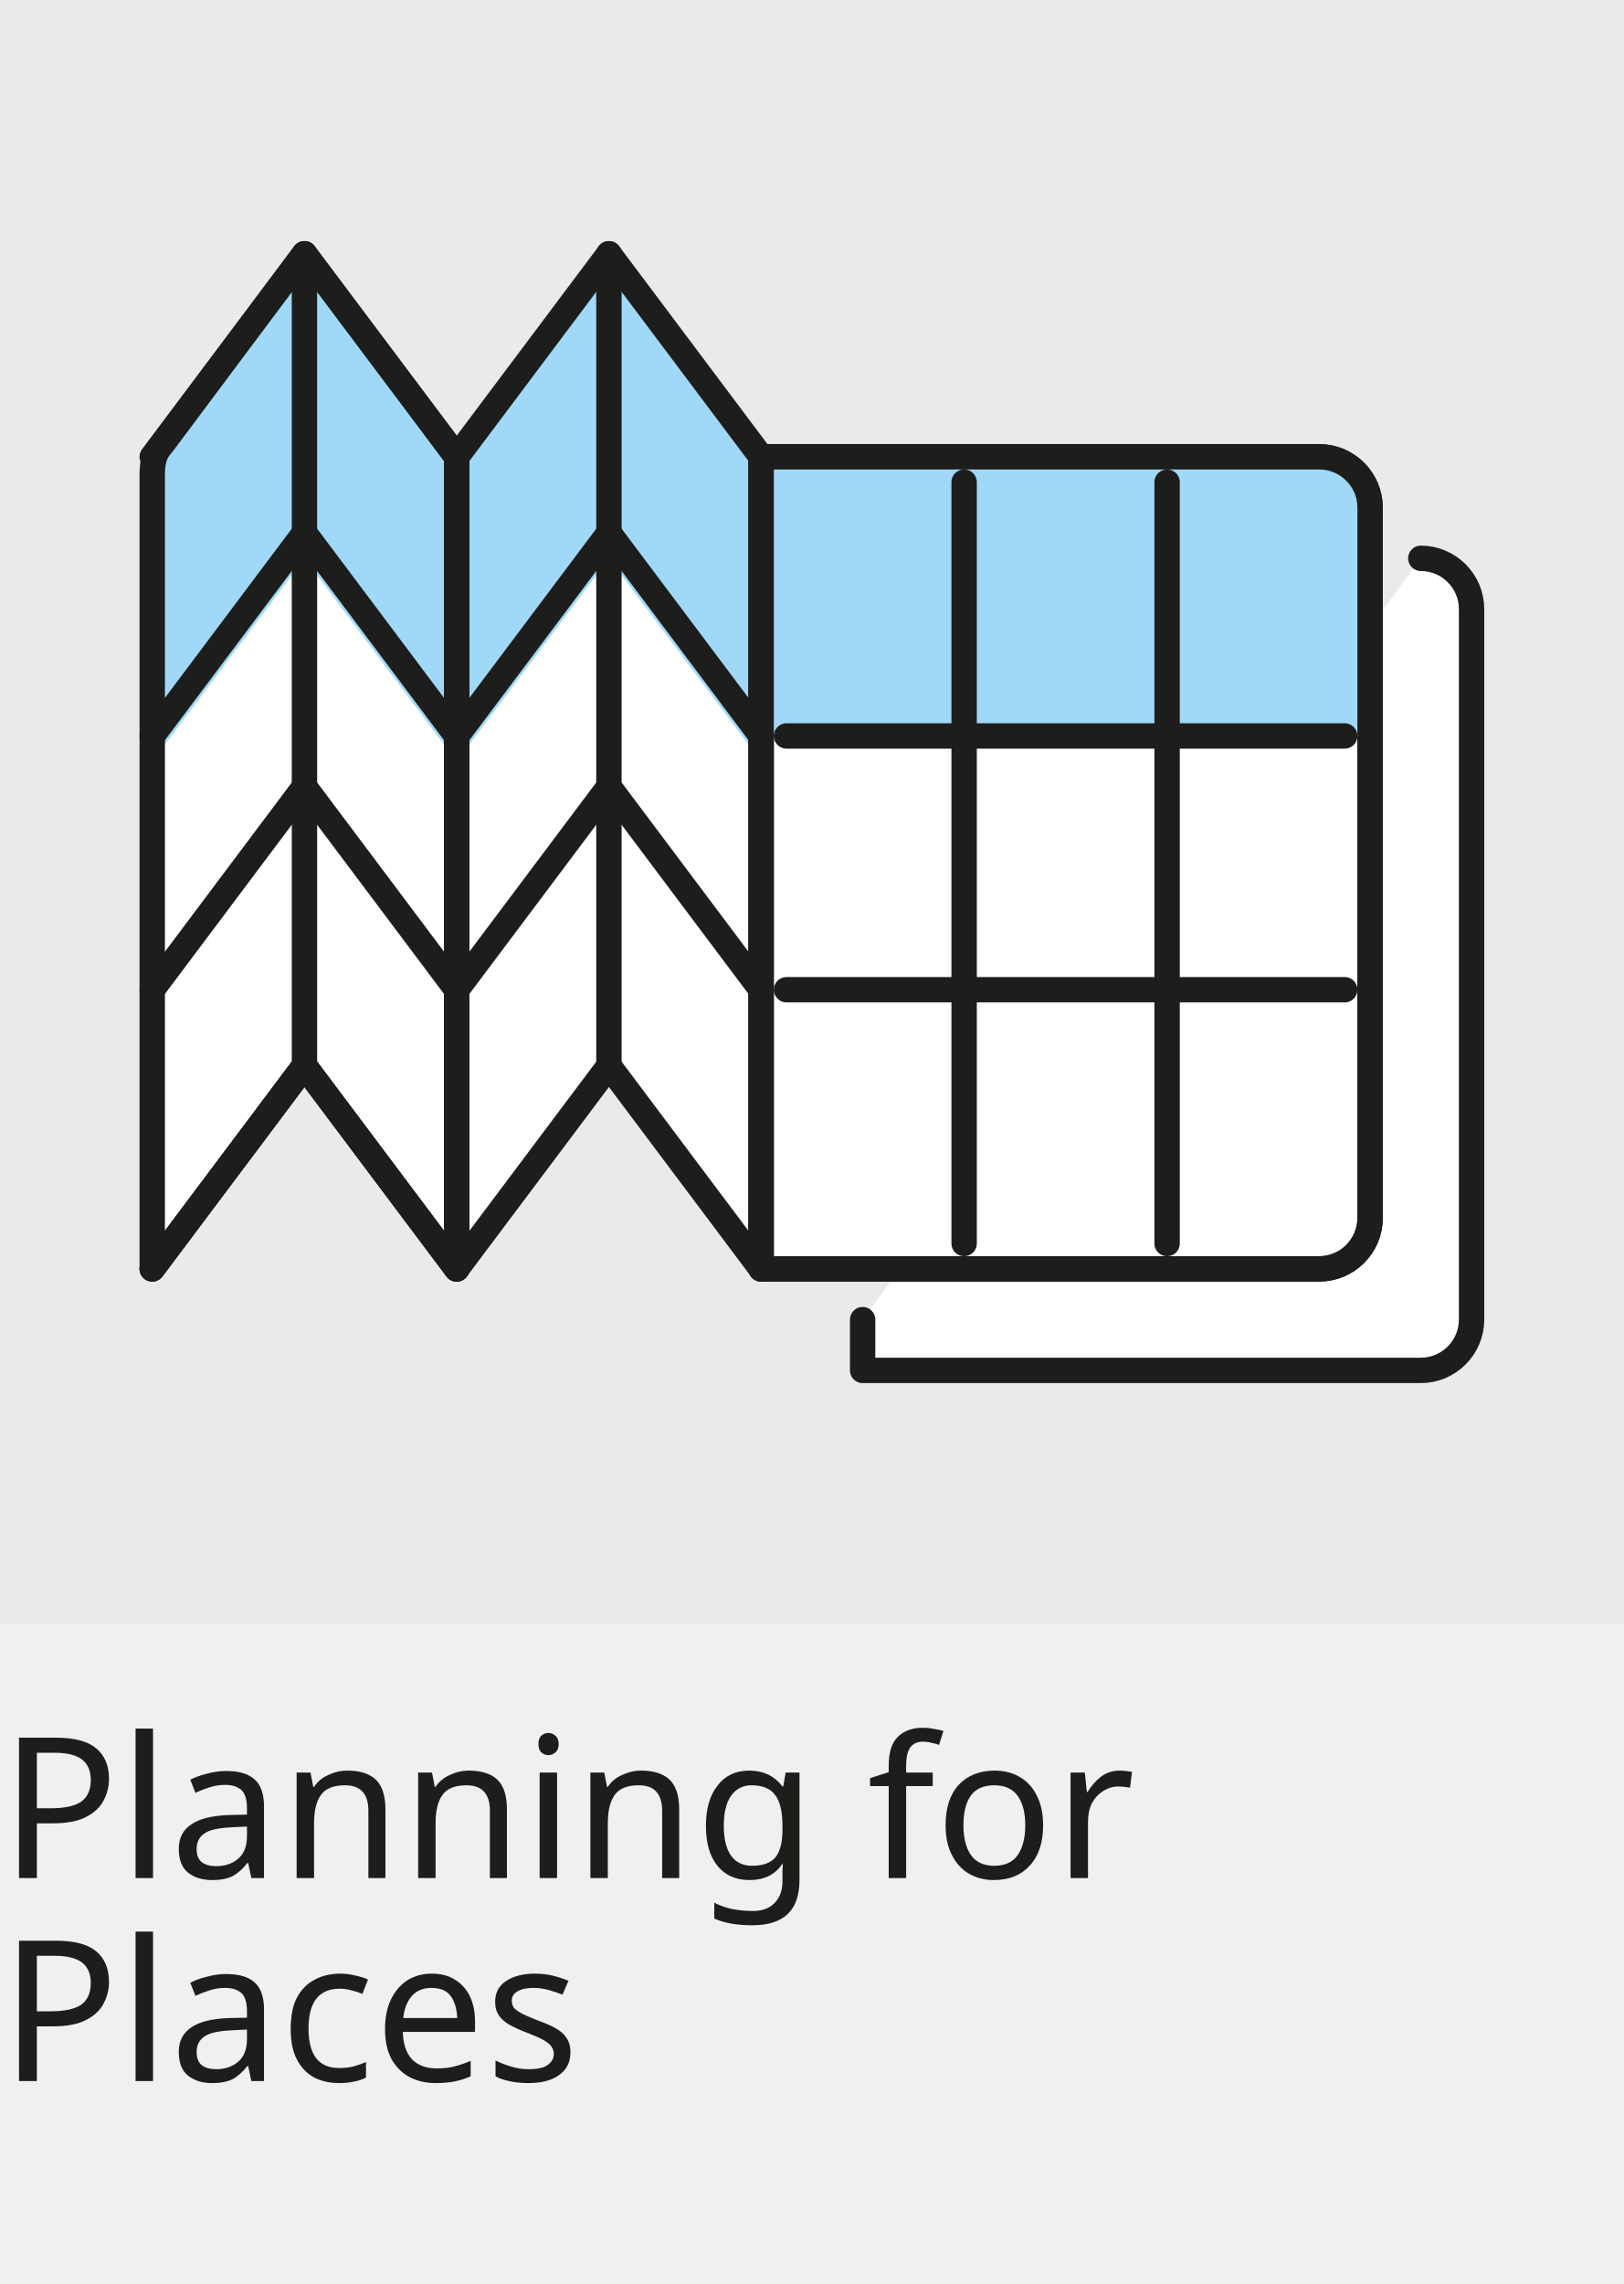
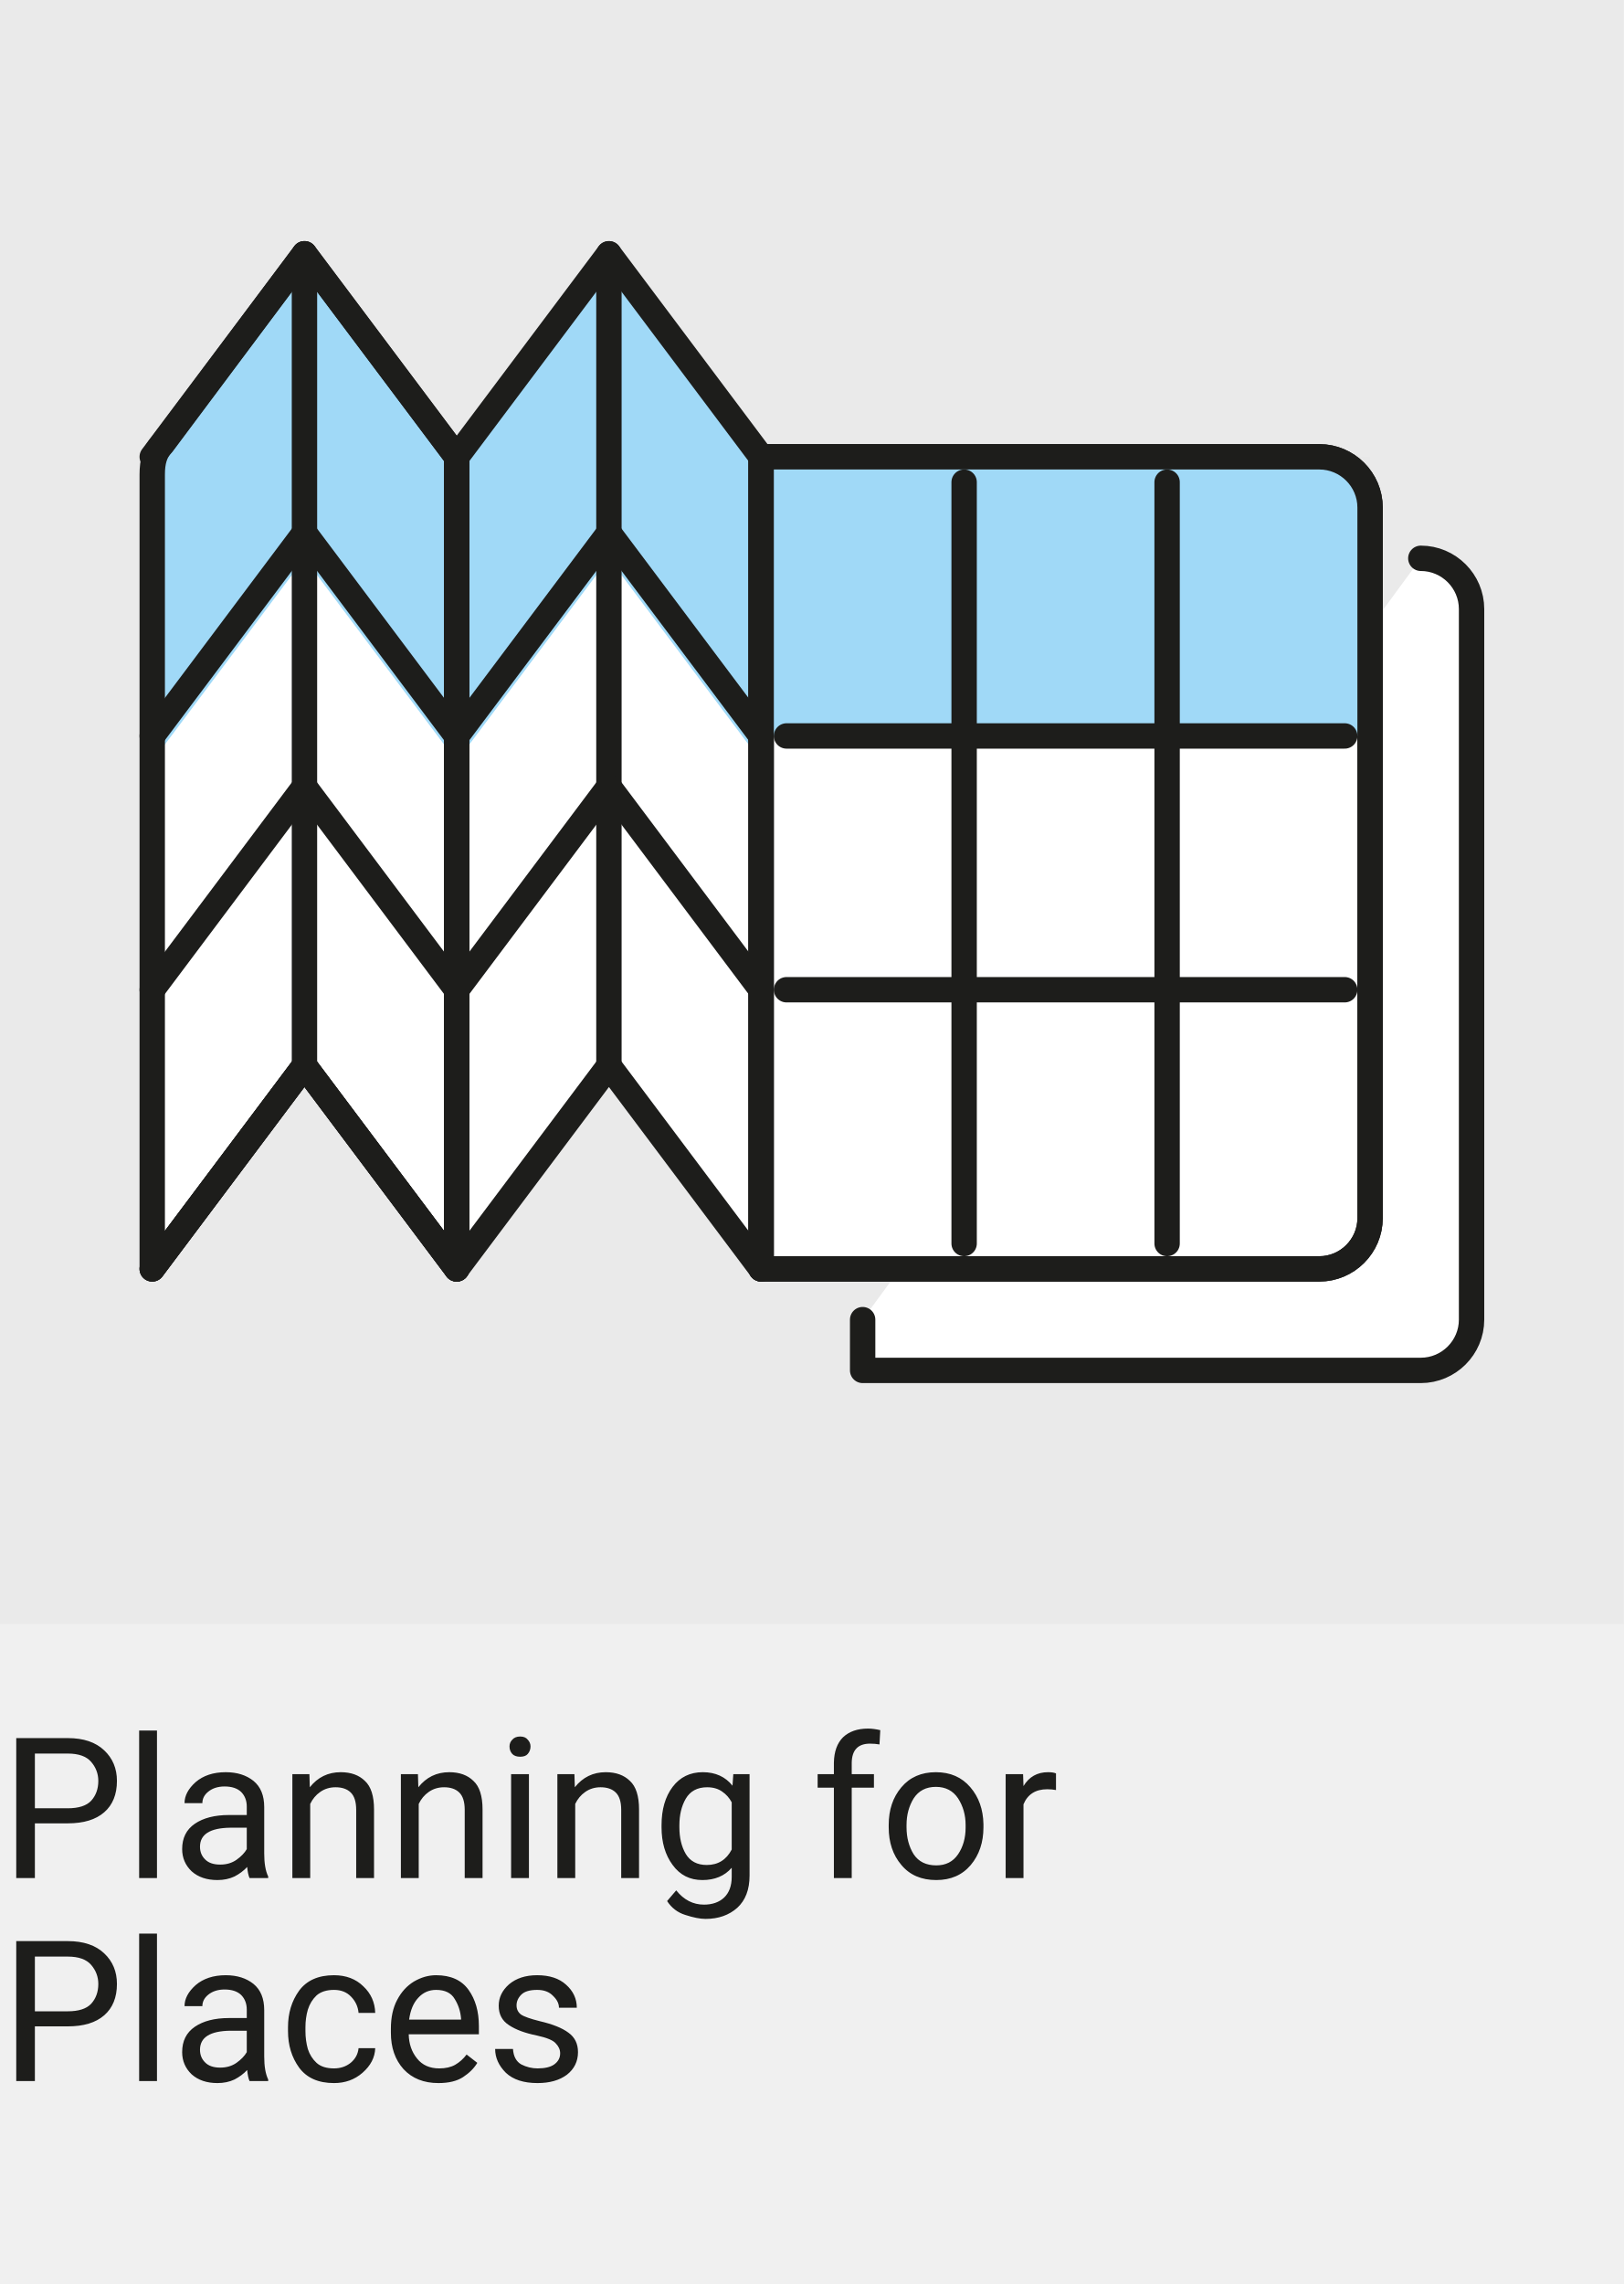
<svg xmlns="http://www.w3.org/2000/svg" version="1.1" id="Layer_1" x="0px" y="0px" viewBox="0 0 64 90" style="enable-background:new 0 0 64 90;" xml:space="preserve">
  <style type="text/css">
	.st0{fill:#EAEAEA;}
	.st1{fill:#FFFFFF;stroke:#1D1D1B;stroke-linecap:round;stroke-linejoin:round;stroke-miterlimit:10;}
	.st2{fill:#FFFFFF;}
	.st3{fill:#A0D9F7;}
	.st4{fill:#E8E8E8;}
	.st5{fill:none;stroke:#1D1D1B;stroke-linecap:round;stroke-linejoin:round;stroke-miterlimit:10;}
	.st6{fill:#1D1D1B;}
- 	.st7{font-family:'Roboto-Bold';}
+ 	.st7{font-family:'Roboto', sans-serif;}
	.st8{font-size:7.75px;}
</style>
  <g>
    <rect y="0" class="st0" width="64" height="64" />
  </g>
  <path class="st1" d="M56,22c1.1,0,2,0.9,2,2v28c0,1.1-0.9,2-2,2h-2h-2l0,0l0,0H34v-2" />
  <polygon class="st2" points="18,18 12,10 6,18 6,50 12,42 18,50 " />
  <polygon class="st3" points="18,18 12,10 6,18 6,30 12,22 18,30 " />
  <polygon class="st2" points="30,18 24,10 18,18 18,50 24,42 30,50 " />
  <polygon class="st3" points="30,18 24,10 18,18 18,30 24,22 30,30 " />
  <rect x="30" y="18" class="st4" width="24" height="12" />
  <polyline class="st5" points="6,50 12,42 18,50 " />
  <polyline class="st5" points="6,18 12,10 18,18 " />
  <line class="st5" x1="18" y1="50" x2="18" y2="18" />
  <line class="st5" x1="12" y1="42" x2="12" y2="10" />
  <polyline class="st5" points="18,50 24,42 30,50 " />
  <polyline class="st5" points="18,18 24,10 30,18 " />
  <line class="st5" x1="30" y1="50" x2="30" y2="18" />
  <line class="st5" x1="24" y1="42" x2="24" y2="10" />
  <path class="st1" d="M52,50h-2h-2l0,0l0,0H30V18h22c1.1,0,2,0.9,2,2v28C54,49.1,53.1,50,52,50z" />
  <line class="st5" x1="31" y1="39" x2="53" y2="39" />
  <line class="st5" x1="30" y1="39" x2="24" y2="31" />
  <line class="st5" x1="18" y1="39" x2="24" y2="31" />
  <line class="st5" x1="18" y1="29" x2="24" y2="21" />
  <line class="st5" x1="30" y1="29" x2="24" y2="21" />
  <polyline class="st5" points="6,50 12,42 18,50 " />
  <line class="st5" x1="18" y1="39" x2="12" y2="31" />
  <line class="st5" x1="6" y1="39" x2="12" y2="31" />
  <line class="st5" x1="6" y1="29" x2="12" y2="21" />
  <line class="st5" x1="18" y1="29" x2="12" y2="21" />
  <path class="st5" d="M18,18l-6-8l-5.6,7.5C6.1,17.8,6,18.2,6,18.7V50l6-8l6,8V18z" />
  <path class="st3" d="M54,29H30V18h22c1.1,0,1.9,0.9,1.9,1.9L54,29L54,29z" />
  <line class="st5" x1="31" y1="29" x2="53" y2="29" />
  <line class="st5" x1="38" y1="19" x2="38" y2="49" />
  <line class="st5" x1="46" y1="49" x2="46" y2="19" />
  <path class="st5" d="M52,50h-2h-2l0,0l0,0H30V18h22c1.1,0,2,0.9,2,2v28C54,49.1,53.1,50,52,50z" />
  <text transform="matrix(1 0 0 1 -2.441406e-04 74.0044)" class="st6 st7 st8">Planning for  </text>
  <text transform="matrix(1 0 0 1 -2.441406e-04 82.0044)" class="st6 st7 st8">Places</text>
</svg>
